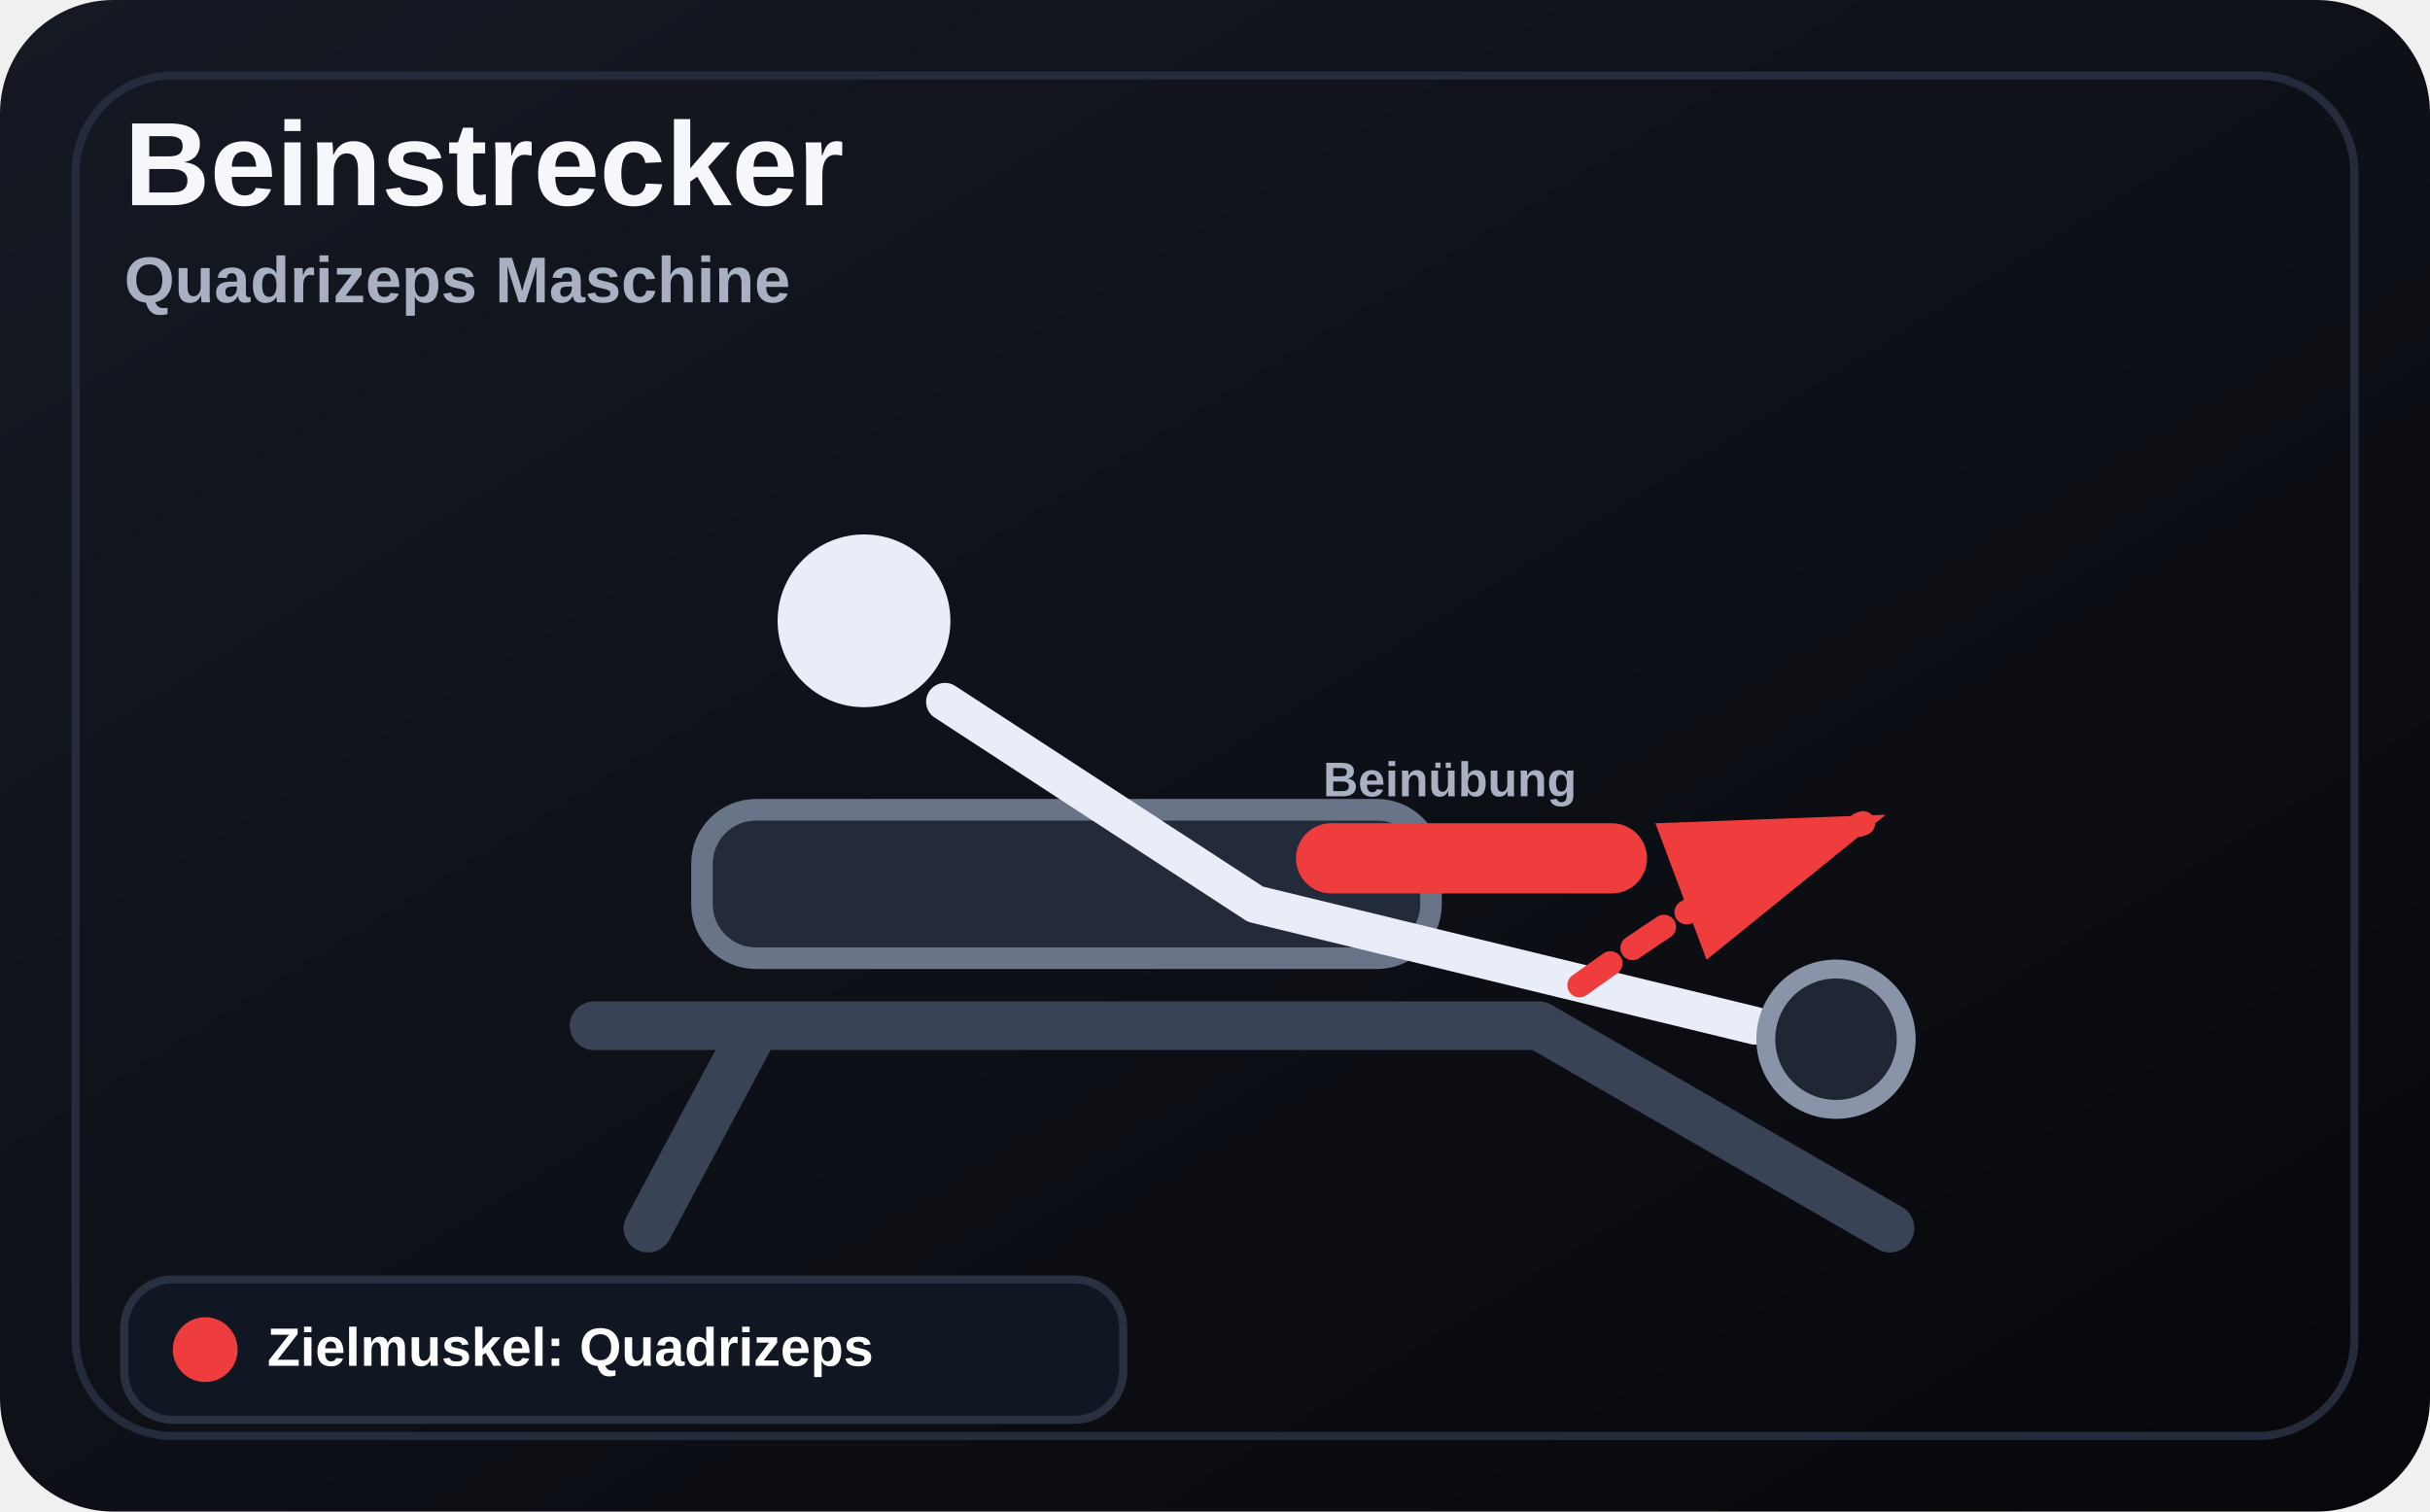
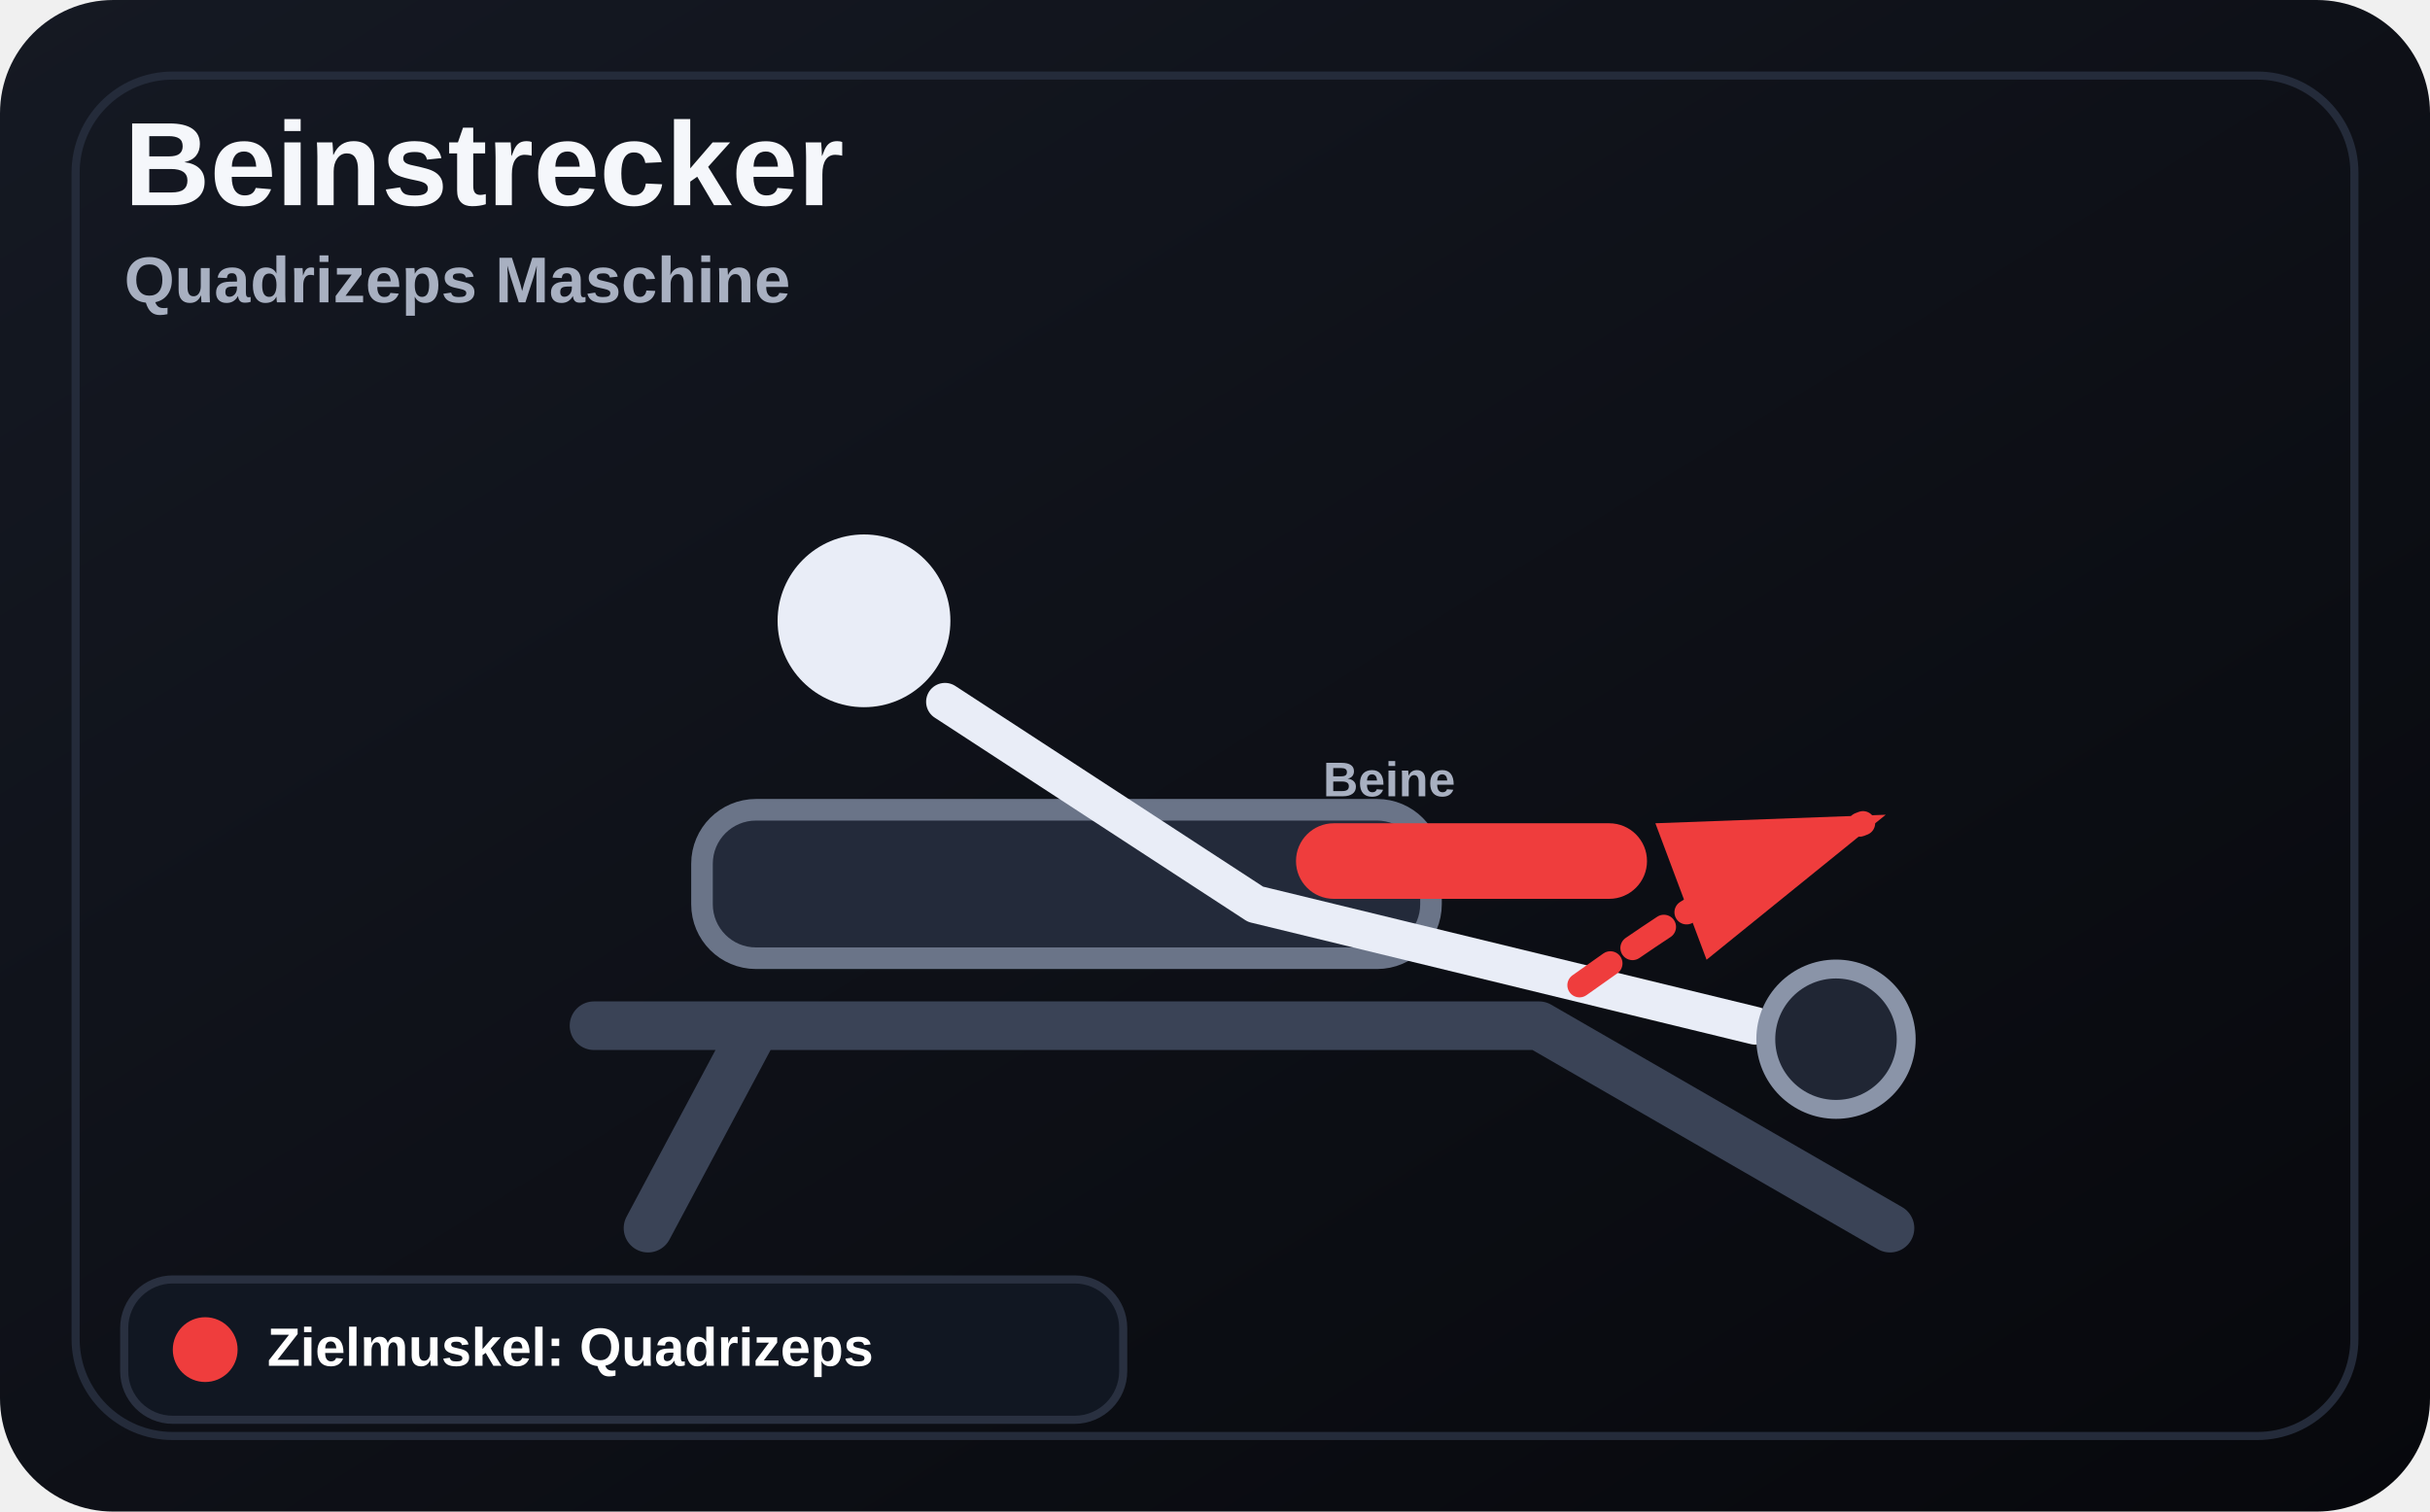
<svg xmlns="http://www.w3.org/2000/svg" viewBox="0 0 900 560">
  <defs>
    <linearGradient id="bg" x1="0" y1="0" x2="1" y2="1">
      <stop offset="0%" stop-color="#151923" />
      <stop offset="100%" stop-color="#07080c" />
    </linearGradient>
-     <style>
-       .title{font:900 44px Arial,sans-serif;fill:#f5f7fb}
-       .sub{font:700 24px Arial,sans-serif;fill:#a8b0c1}
-       .label{font:900 20px Arial,sans-serif;fill:#fff}
-       .note{font:800 18px Arial,sans-serif;fill:#a8b0c1}
-       .machine{fill:none;stroke:#3a4356;stroke-width:18;stroke-linecap:round;stroke-linejoin:round}
-       .machine2{fill:none;stroke:#566178;stroke-width:11;stroke-linecap:round;stroke-linejoin:round}
-       .person{fill:none;stroke:#e9edf7;stroke-width:14;stroke-linecap:round;stroke-linejoin:round}
-       .thin{fill:none;stroke:#e9edf7;stroke-width:9;stroke-linecap:round;stroke-linejoin:round}
-       .personFill{fill:#e9edf7}
-       .bar{stroke:#a8b0c1;stroke-width:16;stroke-linecap:round;fill:none}
-       .seat{fill:#232a3a;stroke:#6a7488;stroke-width:8}
-       .plate{fill:#202634;stroke:#8a94a8;stroke-width:7}
-       .arrow{fill:none;stroke:#ef3d3d;stroke-width:9;stroke-linecap:round;stroke-linejoin:round;stroke-dasharray:14 10;marker-end:url(#arrowhead)}
-       .highlight{fill:#ef3d3d}
-     </style>
+     <style>.title{font:900 44px Arial,sans-serif;fill:#f5f7fb}.sub{font:700 24px Arial,sans-serif;fill:#a8b0c1}.label{font:900 20px Arial,sans-serif;fill:#fff}.small{font:800 18px Arial,sans-serif;fill:#a8b0c1}.machine{fill:none;stroke:#3a4356;stroke-width:18;stroke-linecap:round;stroke-linejoin:round}.machine2{fill:none;stroke:#566178;stroke-width:11;stroke-linecap:round;stroke-linejoin:round}.person{fill:none;stroke:#e9edf7;stroke-width:14;stroke-linecap:round;stroke-linejoin:round}.personFill{fill:#e9edf7}.bar{stroke:#a8b0c1;stroke-width:16;stroke-linecap:round;fill:none}.seat{fill:#232a3a;stroke:#6a7488;stroke-width:8}.plate{fill:#202634;stroke:#8a94a8;stroke-width:7}.arrow{fill:none;stroke:#ef3d3d;stroke-width:9;stroke-linecap:round;stroke-linejoin:round;stroke-dasharray:14 10;marker-end:url(#arrowhead)}.highlight{fill:#ef3d3d}</style>
    <marker id="arrowhead" markerWidth="10" markerHeight="10" refX="8" refY="3" orient="auto">
      <path d="M0,0 L0,6 L9,3 z" fill="#ef3d3d" />
    </marker>
  </defs>
  <rect width="900" height="560" rx="42" fill="url(#bg)" />
  <rect x="28" y="28" width="844" height="504" rx="36" fill="none" stroke="#242b3a" stroke-width="3" />
  <text x="46" y="76" class="title">Beinstrecker</text>
  <text x="46" y="112" class="sub">Quadrizeps Maschine</text>
-   <path class="machine" d="M220 380H570L700 455M280 380L240 455" />
-   <rect class="seat" x="260" y="300" width="270" height="55" rx="20" />
-   <circle class="personFill" cx="320" cy="230" r="32" />
-   <path class="person" d="M350 260L465 335L650 380" />
-   <circle class="plate" cx="680" cy="385" r="26" />
-   <path class="arrow" d="M585 365C620 340 650 320 690 305" />
-   <rect class="highlight" x="480" y="305" width="130" height="26" rx="13" />
-   <text x="490" y="295" class="note">Beinübung</text>
+   <path d="M220 380H570L700 455M280 380L240 455" class="machine" />
+   <rect x="260" y="300" width="270" height="55" rx="20" class="seat" />
+   <circle cx="320" cy="230" r="32" class="personFill" />
+   <path d="M350 260L465 335L650 380" class="person" />
+   <circle cx="680" cy="385" r="26" class="plate" />
+   <path d="M585 365C620 340 650 320 690 305" class="arrow" />
+   <rect x="480" y="305" width="130" height="28" rx="14" class="highlight" />
+   <text x="490" y="295" class="small">Beine</text>
  <rect x="46" y="474" width="370" height="52" rx="18" fill="#111722" stroke="#293040" stroke-width="3" />
  <circle cx="76" cy="500" r="12" fill="#ef3d3d" />
  <text x="99" y="506" class="label">Zielmuskel: Quadrizeps</text>
</svg>
